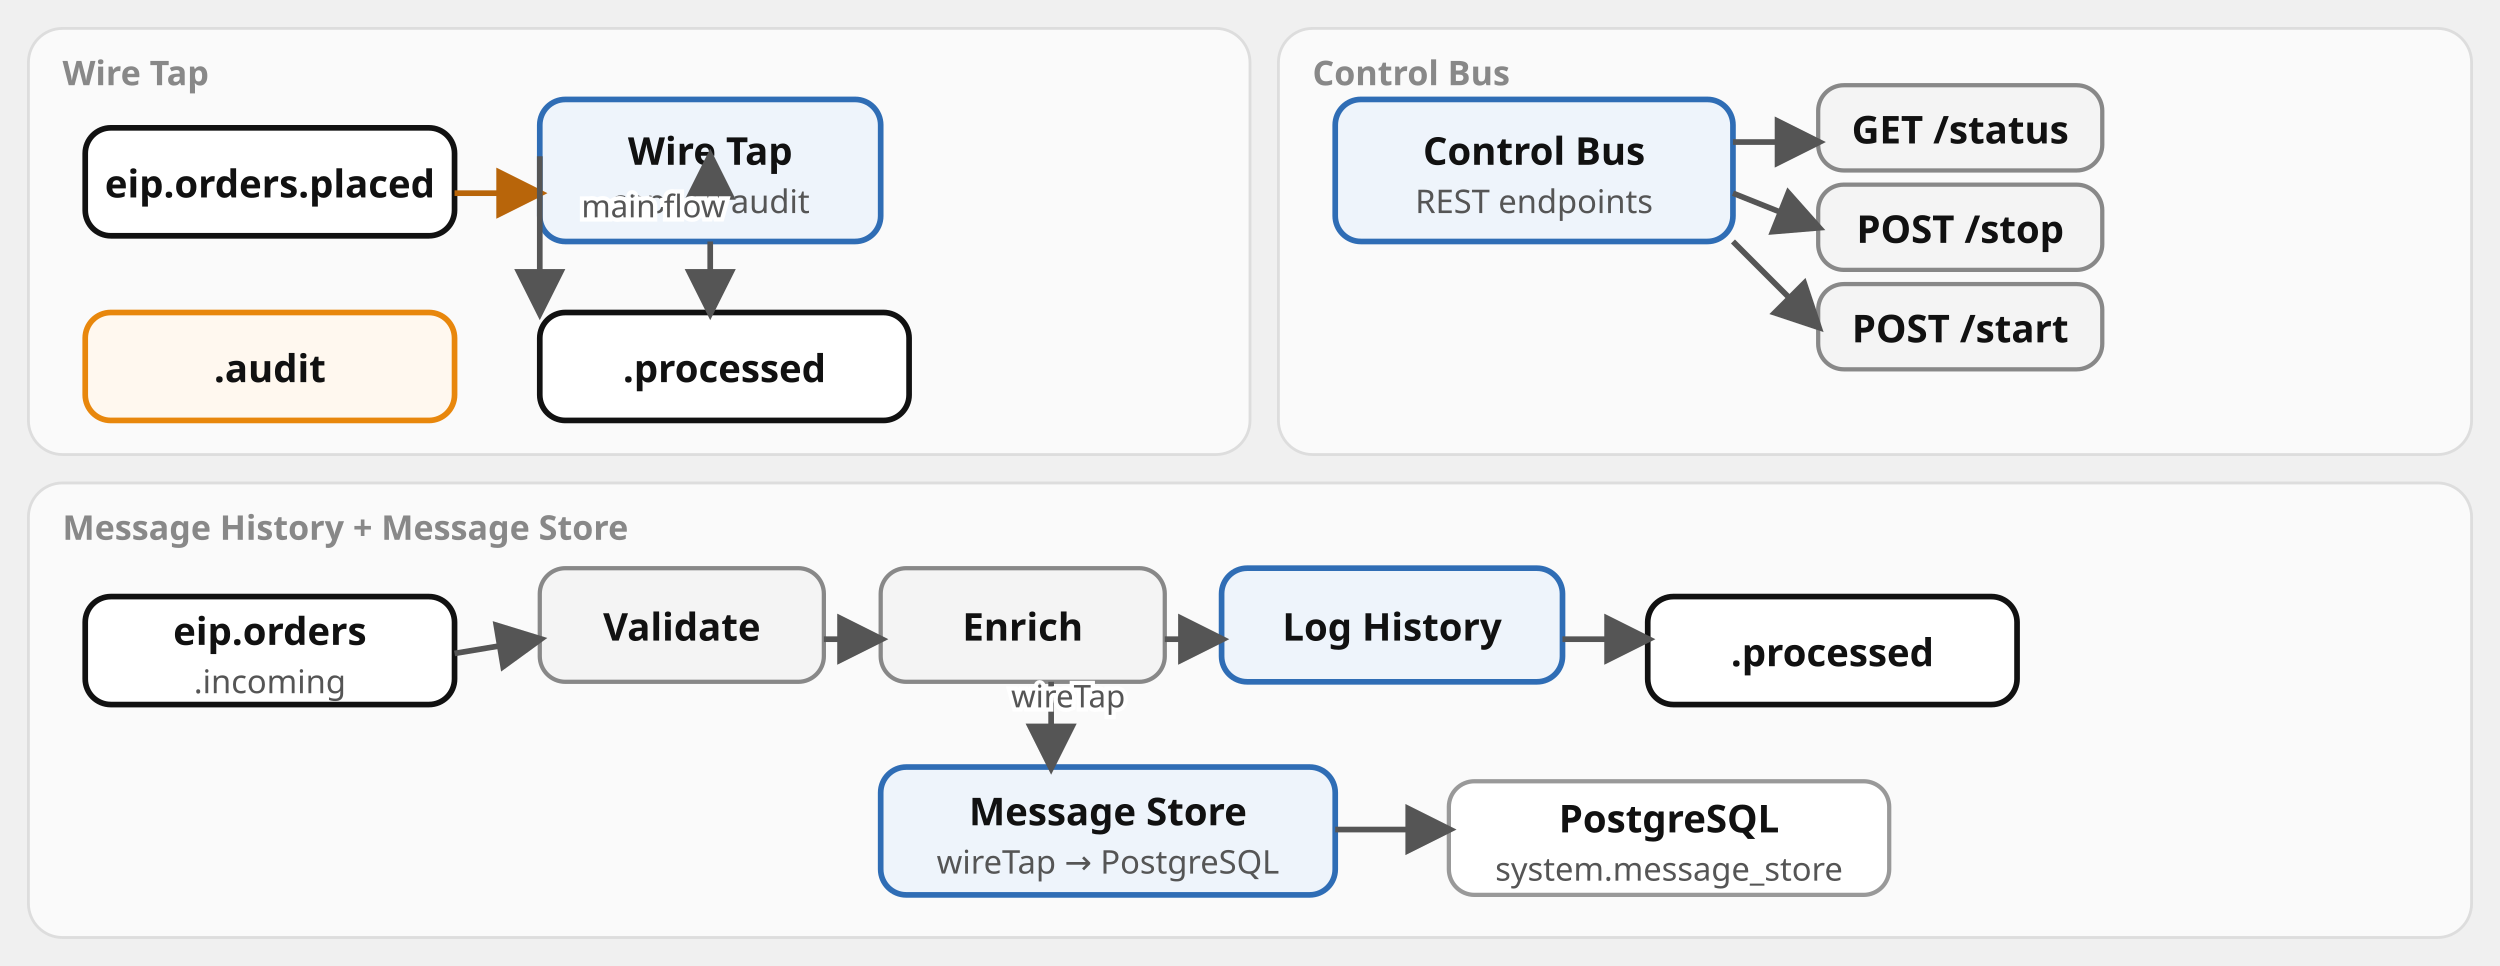
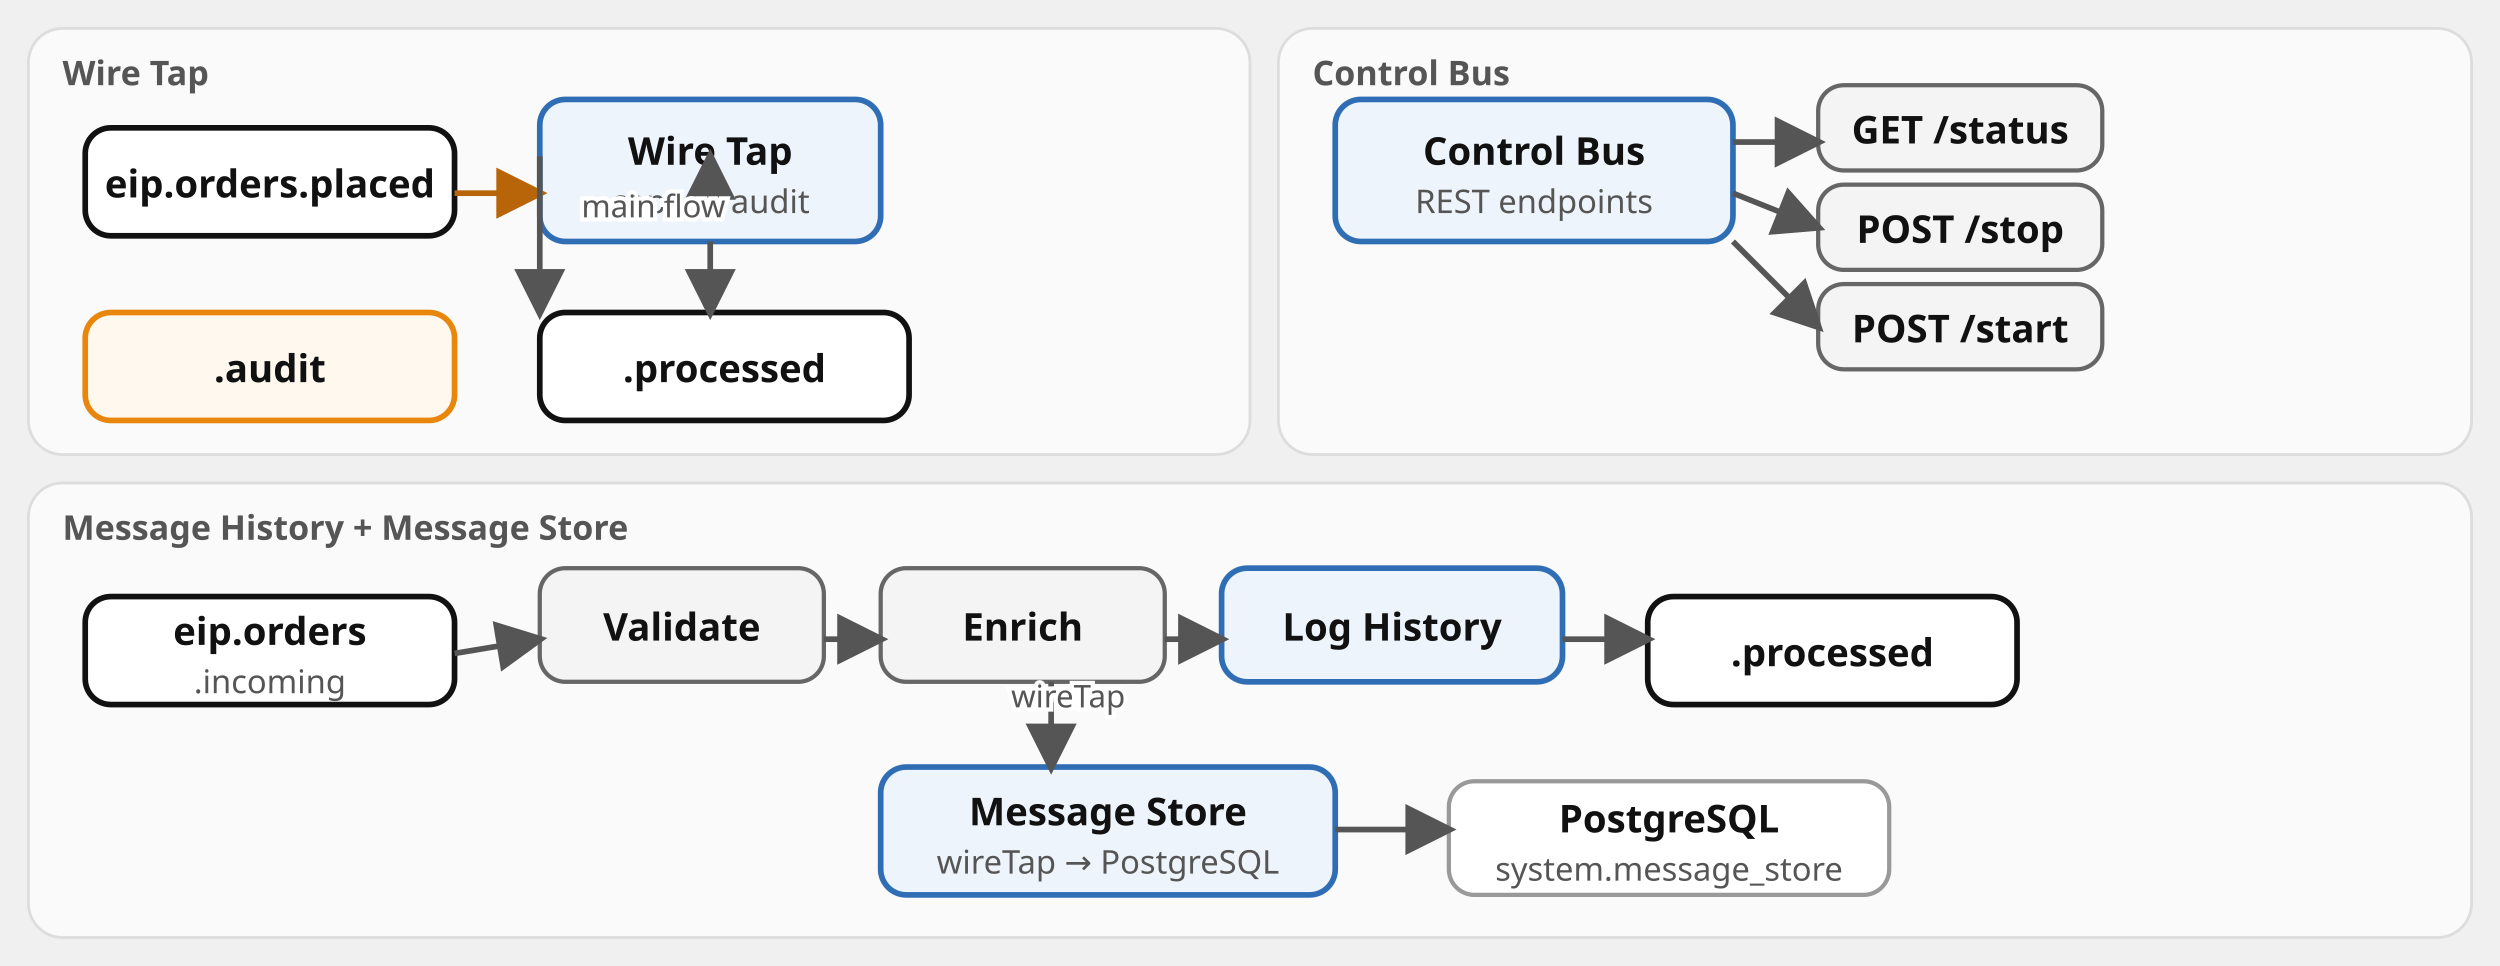
<svg xmlns="http://www.w3.org/2000/svg" viewBox="0 0 880 340" font-family="'Red Hat Text', system-ui, sans-serif" role="img">
  <defs>
    <marker id="a" viewBox="0 0 10 10" refX="8.5" refY="5" markerWidth="9" markerHeight="9" orient="auto-start-reverse">
      <path d="M0,0 L10,5 L0,10 z" fill="#555" />
    </marker>
    <marker id="am" viewBox="0 0 10 10" refX="8.5" refY="5" markerWidth="9" markerHeight="9" orient="auto-start-reverse">
      <path d="M0,0 L10,5 L0,10 z" fill="#b8650a" />
    </marker>
  </defs>
  <rect x="10" y="10" width="430" height="150" rx="12" fill="#fafafa" stroke="#ddd" />
-   <text x="22" y="30" font-size="12" font-weight="700" fill="#888">Wire Tap</text>
+   <text x="22" y="30" font-size="12" font-weight="700" fill="#555555">Wire Tap</text>
  <rect x="450" y="10" width="420" height="150" rx="12" fill="#fafafa" stroke="#ddd" />
-   <text x="462" y="30" font-size="12" font-weight="700" fill="#888">Control Bus</text>
+   <text x="462" y="30" font-size="12" font-weight="700" fill="#555555">Control Bus</text>
  <rect x="10" y="170" width="860" height="160" rx="12" fill="#fafafa" stroke="#ddd" />
-   <text x="22" y="190" font-size="12" font-weight="700" fill="#888">Message History + Message Store</text>
+   <text x="22" y="190" font-size="12" font-weight="700" fill="#555555">Message History + Message Store</text>
  <rect x="30" y="45" width="130" height="38" rx="9" fill="#ffffff" stroke="#111111" stroke-width="2" />
  <text x="95.0" y="69.5" font-size="13.5" font-weight="700" fill="#111111" text-anchor="middle">eip.orders.placed</text>
  <rect x="190" y="35" width="120" height="50" rx="9" fill="#eef4fb" stroke="#2f6db5" stroke-width="2" />
  <text x="250.0" y="58.0" font-size="13.5" font-weight="700" fill="#111111" text-anchor="middle">Wire Tap</text>
  <text x="250.0" y="75.0" font-size="11.5" fill="#555555" text-anchor="middle">copy to audit</text>
  <rect x="30" y="110" width="130" height="38" rx="9" fill="#fff8ef" stroke="#e8870c" stroke-width="2" />
  <text x="95.0" y="134.5" font-size="13.5" font-weight="700" fill="#111111" text-anchor="middle">.audit</text>
  <rect x="190" y="110" width="130" height="38" rx="9" fill="#ffffff" stroke="#111111" stroke-width="2" />
  <text x="255.0" y="134.5" font-size="13.5" font-weight="700" fill="#111111" text-anchor="middle">.processed</text>
  <rect x="470" y="35" width="140" height="50" rx="9" fill="#eef4fb" stroke="#2f6db5" stroke-width="2" />
  <text x="540.0" y="58.0" font-size="13.5" font-weight="700" fill="#111111" text-anchor="middle">Control Bus</text>
  <text x="540.0" y="75.0" font-size="11.5" fill="#555555" text-anchor="middle">REST endpoints</text>
-   <rect x="640" y="30" width="100" height="30" rx="9" fill="#f4f4f4" stroke="#888888" stroke-width="1.5" />
+   <rect x="640" y="30" width="100" height="30" rx="9" fill="#f4f4f4" stroke="#666666" stroke-width="1.5" />
  <text x="690.0" y="50.5" font-size="13.5" font-weight="700" fill="#111111" text-anchor="middle">GET /status</text>
-   <rect x="640" y="65" width="100" height="30" rx="9" fill="#f4f4f4" stroke="#888888" stroke-width="1.5" />
+   <rect x="640" y="65" width="100" height="30" rx="9" fill="#f4f4f4" stroke="#666666" stroke-width="1.5" />
  <text x="690.0" y="85.5" font-size="13.5" font-weight="700" fill="#111111" text-anchor="middle">POST /stop</text>
-   <rect x="640" y="100" width="100" height="30" rx="9" fill="#f4f4f4" stroke="#888888" stroke-width="1.5" />
+   <rect x="640" y="100" width="100" height="30" rx="9" fill="#f4f4f4" stroke="#666666" stroke-width="1.5" />
  <text x="690.0" y="120.5" font-size="13.5" font-weight="700" fill="#111111" text-anchor="middle">POST /start</text>
  <rect x="30" y="210" width="130" height="38" rx="9" fill="#ffffff" stroke="#111111" stroke-width="2" />
  <text x="95.0" y="227.0" font-size="13.5" font-weight="700" fill="#111111" text-anchor="middle">eip.orders</text>
  <text x="95.0" y="244.0" font-size="11.5" fill="#555555" text-anchor="middle">.incoming</text>
-   <rect x="190" y="200" width="100" height="40" rx="9" fill="#f4f4f4" stroke="#888888" stroke-width="1.5" />
+   <rect x="190" y="200" width="100" height="40" rx="9" fill="#f4f4f4" stroke="#666666" stroke-width="1.5" />
  <text x="240.0" y="225.5" font-size="13.5" font-weight="700" fill="#111111" text-anchor="middle">Validate</text>
-   <rect x="310" y="200" width="100" height="40" rx="9" fill="#f4f4f4" stroke="#888888" stroke-width="1.5" />
+   <rect x="310" y="200" width="100" height="40" rx="9" fill="#f4f4f4" stroke="#666666" stroke-width="1.5" />
  <text x="360.0" y="225.5" font-size="13.5" font-weight="700" fill="#111111" text-anchor="middle">Enrich</text>
  <rect x="430" y="200" width="120" height="40" rx="9" fill="#eef4fb" stroke="#2f6db5" stroke-width="2" />
  <text x="490.0" y="225.5" font-size="13.5" font-weight="700" fill="#111111" text-anchor="middle">Log History</text>
  <rect x="580" y="210" width="130" height="38" rx="9" fill="#ffffff" stroke="#111111" stroke-width="2" />
  <text x="645.0" y="234.5" font-size="13.5" font-weight="700" fill="#111111" text-anchor="middle">.processed</text>
  <rect x="310" y="270" width="160" height="45" rx="9" fill="#eef4fb" stroke="#2f6db5" stroke-width="2" />
  <text x="390.0" y="290.5" font-size="13.5" font-weight="700" fill="#111111" text-anchor="middle">Message Store</text>
  <text x="390.0" y="307.5" font-size="11.5" fill="#555555" text-anchor="middle">wireTap → PostgreSQL</text>
  <rect x="510" y="275" width="155" height="40" rx="9" fill="#ffffff" stroke="#999999" stroke-width="1.5" />
  <text x="587.5" y="293.0" font-size="13.5" font-weight="700" fill="#111111" text-anchor="middle">PostgreSQL</text>
  <text x="587.5" y="310.0" font-size="11.5" fill="#555555" text-anchor="middle">system.message_store</text>
  <path d="M160,68 L190,68" fill="none" stroke="#b8650a" stroke-width="2" marker-end="url(#am)" />
  <path d="M250,85 L250,110" fill="none" stroke="#555" stroke-width="2" marker-end="url(#a)" />
  <path d="M250,68 L250,55" fill="none" stroke="#555" stroke-width="2" marker-end="url(#a)" />
  <path d="M190,55 L190,110" fill="none" stroke="#555" stroke-width="2" marker-end="url(#a)" />
  <text x="230.0" y="76.5" font-size="11" fill="#ffffff" stroke="#ffffff" stroke-width="3" paint-order="stroke" text-anchor="middle">main flow</text>
  <text x="230.0" y="76.5" font-size="11" fill="#555" text-anchor="middle">main flow</text>
  <path d="M610,50 L640,50" fill="none" stroke="#555" stroke-width="2" marker-end="url(#a)" />
  <path d="M610,68 L640,80" fill="none" stroke="#555" stroke-width="2" marker-end="url(#a)" />
  <path d="M610,85 L640,115" fill="none" stroke="#555" stroke-width="2" marker-end="url(#a)" />
  <path d="M160,230 L190,225" fill="none" stroke="#555" stroke-width="2" marker-end="url(#a)" />
  <path d="M290,225 L310,225" fill="none" stroke="#555" stroke-width="2" marker-end="url(#a)" />
  <path d="M410,225 L430,225" fill="none" stroke="#555" stroke-width="2" marker-end="url(#a)" />
  <path d="M550,225 L580,225" fill="none" stroke="#555" stroke-width="2" marker-end="url(#a)" />
  <path d="M370,240 L370,270" fill="none" stroke="#555" stroke-width="2" marker-end="url(#a)" />
  <text x="376.0" y="249.0" font-size="11" fill="#ffffff" stroke="#ffffff" stroke-width="3" paint-order="stroke" text-anchor="middle">wireTap</text>
  <text x="376.0" y="249.0" font-size="11" fill="#555" text-anchor="middle">wireTap</text>
  <path d="M470,292 L510,292" fill="none" stroke="#555" stroke-width="2" marker-end="url(#a)" />
</svg>
